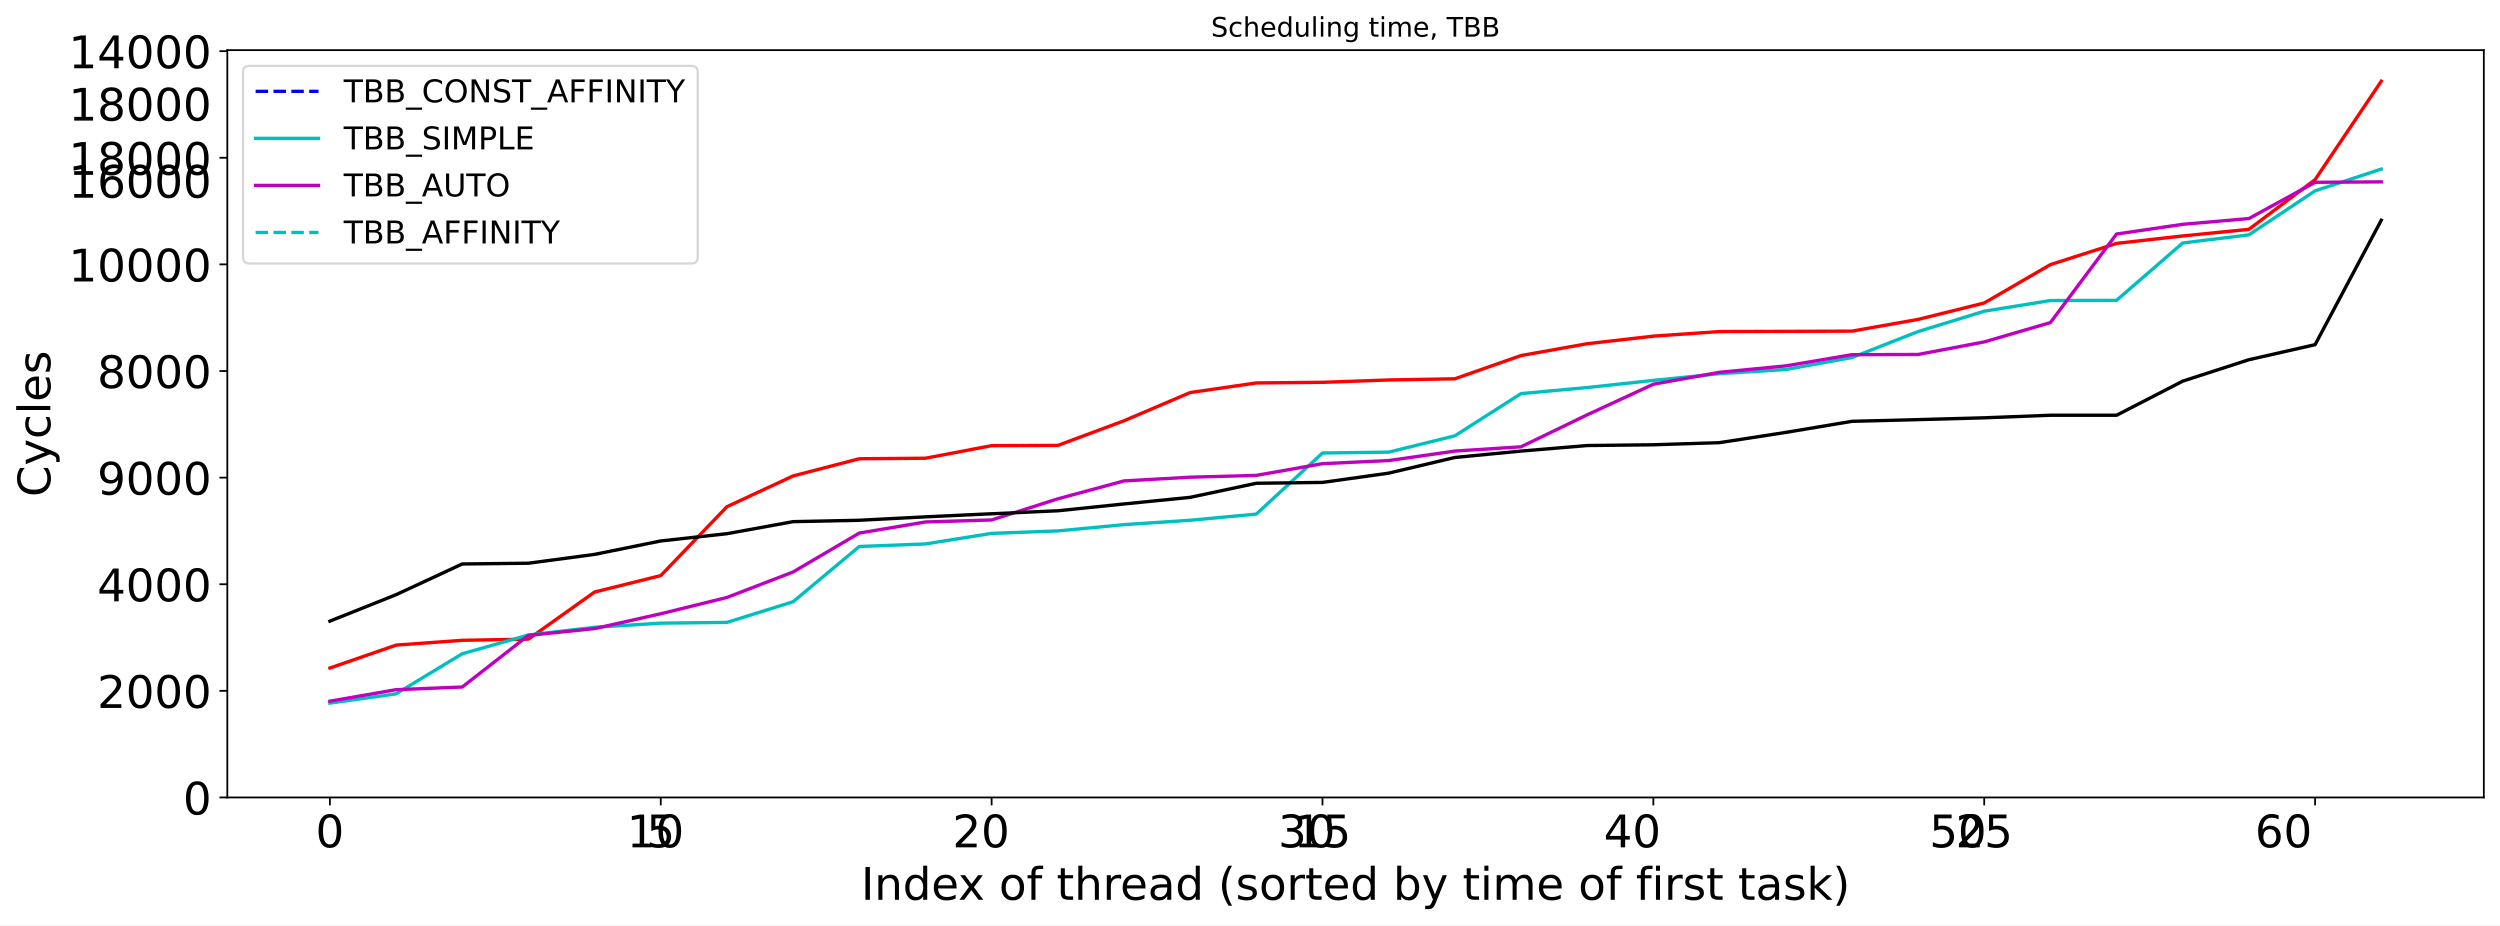
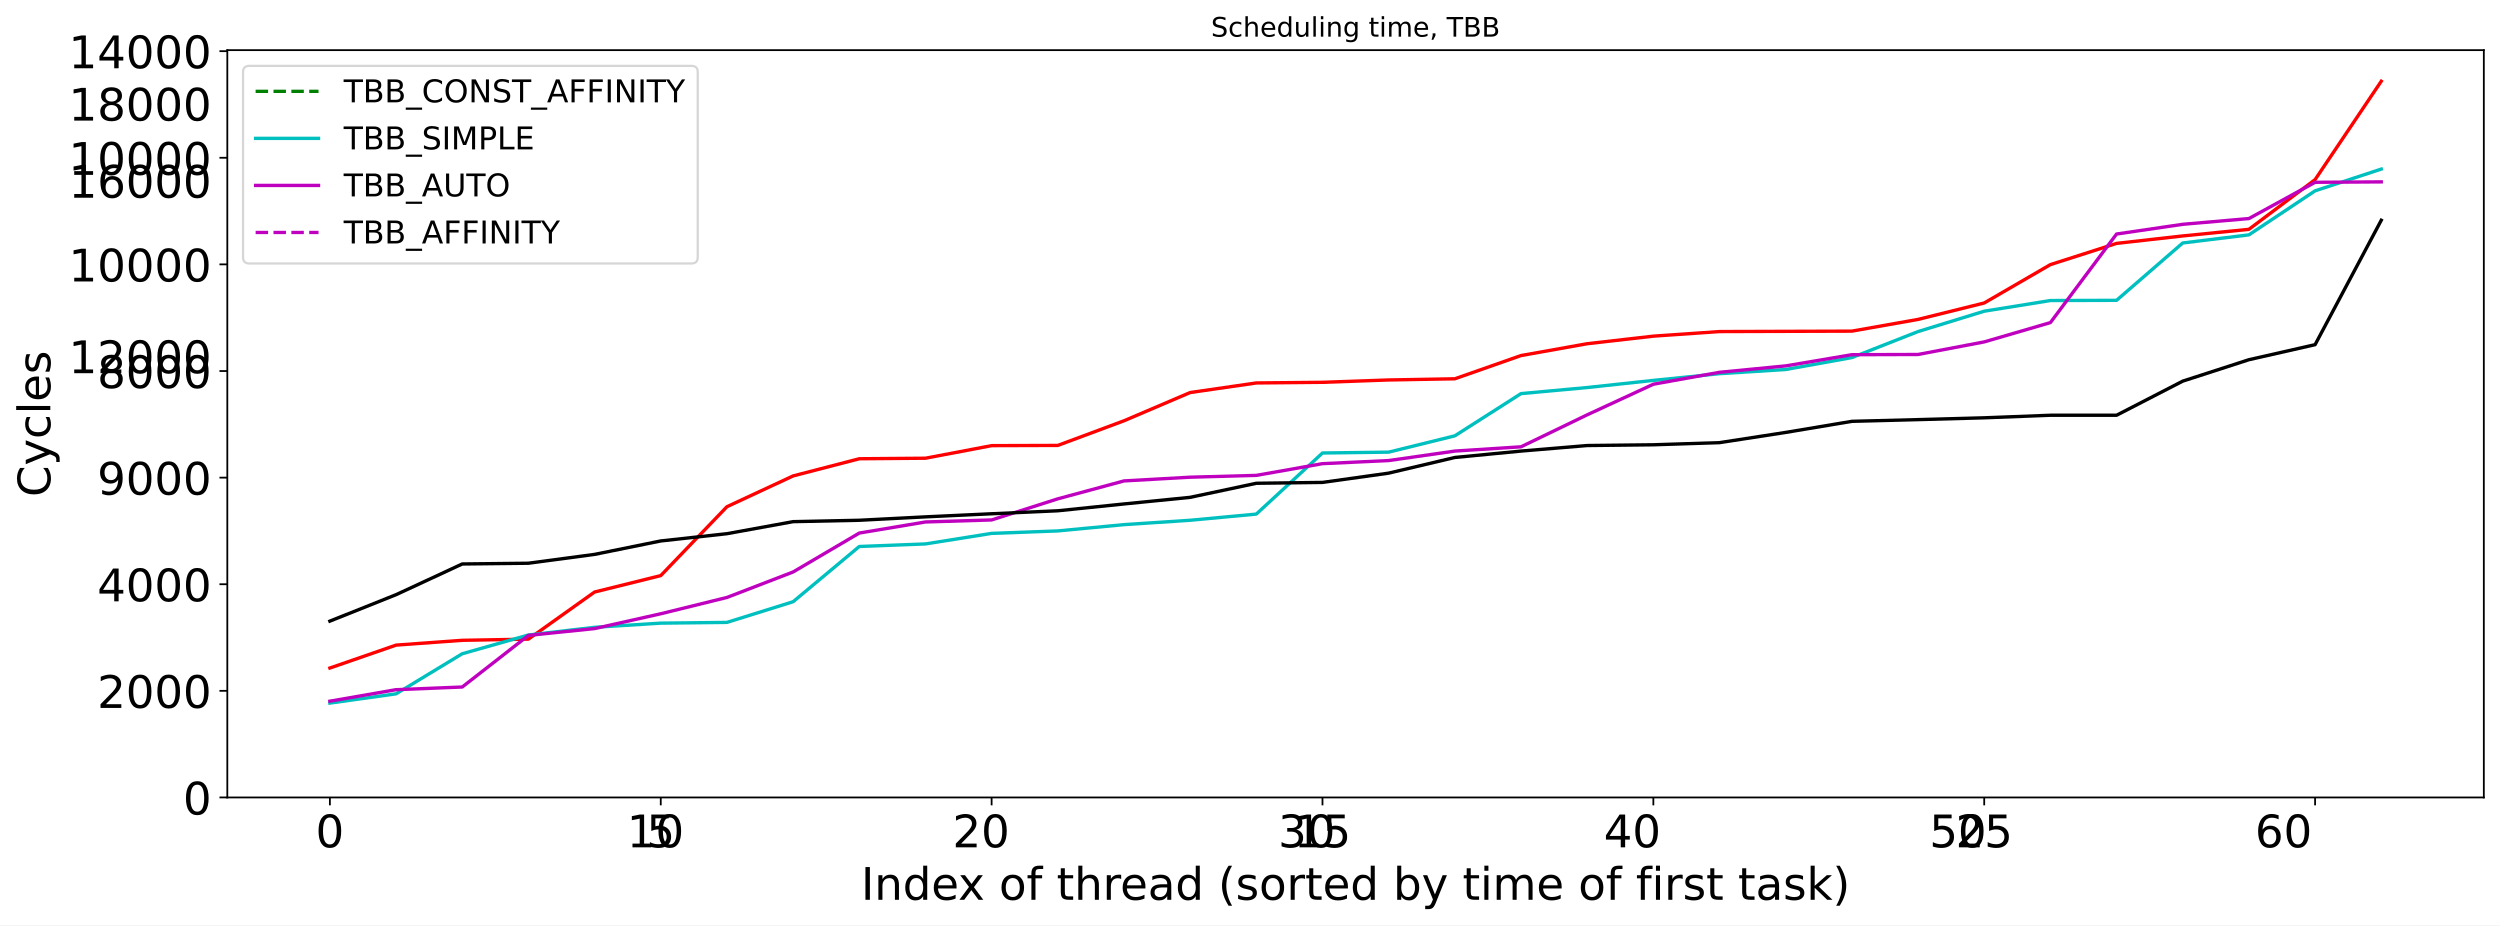
<svg xmlns="http://www.w3.org/2000/svg" xmlns:xlink="http://www.w3.org/1999/xlink" width="1112.781pt" height="411.871pt" viewBox="0 0 1112.781 411.871" version="1.1">
  <defs>
    <style type="text/css">*{stroke-linejoin: round; stroke-linecap: butt}</style>
  </defs>
  <g id="figure_1">
    <g id="patch_1">
      <path d="M 0 411.871  L 1112.781 411.871  L 1112.781 0  L 0 0  z " style="fill: #ffffff" />
    </g>
    <g id="axes_1">
      <g id="patch_2">
        <path d="M 101.181 354.958  L 1105.581 354.958  L 1105.581 22.318  L 101.181 22.318  z " style="fill: #ffffff" />
      </g>
      <g id="matplotlib.axis_1">
        <g id="xtick_1">
          <g id="line2d_1">
            <defs>
              <path id="m7e8ff69c36" d="M 0 0  L 0 3.5  " style="stroke: #000000; stroke-width: 0.8" />
            </defs>
            <g>
              <use xlink:href="#m7e8ff69c36" x="146.836" y="354.958" style="stroke: #000000; stroke-width: 0.8" />
            </g>
          </g>
          <g id="text_1">
            <g transform="translate(140.4733 377.155) scale(0.2 -0.2)">
              <defs>
                <path id="DejaVuSans-30" d="M 2034 4250  Q 1547 4250 1301 3770  Q 1056 3291 1056 2328  Q 1056 1369 1301 889  Q 1547 409 2034 409  Q 2525 409 2770 889  Q 3016 1369 3016 2328  Q 3016 3291 2770 3770  Q 2525 4250 2034 4250  z M 2034 4750  Q 2819 4750 3233 4129  Q 3647 3509 3647 2328  Q 3647 1150 3233 529  Q 2819 -91 2034 -91  Q 1250 -91 836 529  Q 422 1150 422 2328  Q 422 3509 836 4129  Q 1250 4750 2034 4750  z " transform="scale(0.015625)" />
              </defs>
              <use xlink:href="#DejaVuSans-30" />
            </g>
          </g>
        </g>
        <g id="xtick_2">
          <g id="line2d_2">
            <g>
              <use xlink:href="#m7e8ff69c36" x="294.109" y="354.958" style="stroke: #000000; stroke-width: 0.8" />
            </g>
          </g>
          <g id="text_2">
            <g transform="translate(287.746 377.155) scale(0.2 -0.2)">
              <defs>
                <path id="DejaVuSans-35" d="M 691 4666  L 3169 4666  L 3169 4134  L 1269 4134  L 1269 2991  Q 1406 3038 1543 3061  Q 1681 3084 1819 3084  Q 2600 3084 3056 2656  Q 3513 2228 3513 1497  Q 3513 744 3044 326  Q 2575 -91 1722 -91  Q 1428 -91 1123 -41  Q 819 9 494 109  L 494 744  Q 775 591 1075 516  Q 1375 441 1709 441  Q 2250 441 2565 725  Q 2881 1009 2881 1497  Q 2881 1984 2565 2268  Q 2250 2553 1709 2553  Q 1456 2553 1204 2497  Q 953 2441 691 2322  L 691 4666  z " transform="scale(0.015625)" />
              </defs>
              <use xlink:href="#DejaVuSans-35" />
            </g>
          </g>
        </g>
        <g id="xtick_3">
          <g id="line2d_3">
            <g>
              <use xlink:href="#m7e8ff69c36" x="441.381" y="354.958" style="stroke: #000000; stroke-width: 0.8" />
            </g>
          </g>
          <g id="text_3">
            <g transform="translate(279.0459 377.155) scale(0.2 -0.2)">
              <defs>
                <path id="DejaVuSans-31" d="M 794 531  L 1825 531  L 1825 4091  L 703 3866  L 703 4441  L 1819 4666  L 2450 4666  L 2450 531  L 3481 531  L 3481 0  L 794 0  L 794 531  z " transform="scale(0.015625)" />
              </defs>
              <use xlink:href="#DejaVuSans-31" />
              <use xlink:href="#DejaVuSans-30" x="63.623" />
            </g>
          </g>
        </g>
        <g id="xtick_4">
          <g id="line2d_4">
            <g>
              <use xlink:href="#m7e8ff69c36" x="588.654" y="354.958" style="stroke: #000000; stroke-width: 0.8" />
            </g>
          </g>
          <g id="text_4">
            <g transform="translate(575.929 377.155) scale(0.2 -0.2)">
              <use xlink:href="#DejaVuSans-31" />
              <use xlink:href="#DejaVuSans-35" x="63.623" />
            </g>
          </g>
        </g>
        <g id="xtick_5">
          <g id="line2d_5">
            <g>
              <use xlink:href="#m7e8ff69c36" x="735.927" y="354.958" style="stroke: #000000; stroke-width: 0.8" />
            </g>
          </g>
          <g id="text_3">
            <g transform="translate(423.9809 377.155) scale(0.2 -0.2)">
              <defs>
                <path id="DejaVuSans-32" d="M 1228 531  L 3431 531  L 3431 0  L 469 0  L 469 531  Q 828 903 1448 1529  Q 2069 2156 2228 2338  Q 2531 2678 2651 2914  Q 2772 3150 2772 3378  Q 2772 3750 2511 3984  Q 2250 4219 1831 4219  Q 1534 4219 1204 4116  Q 875 4013 500 3803  L 500 4441  Q 881 4594 1212 4672  Q 1544 4750 1819 4750  Q 2544 4750 2975 4387  Q 3406 4025 3406 3419  Q 3406 3131 3298 2873  Q 3191 2616 2906 2266  Q 2828 2175 2409 1742  Q 1991 1309 1228 531  z " transform="scale(0.015625)" />
              </defs>
              <use xlink:href="#DejaVuSans-32" />
              <use xlink:href="#DejaVuSans-30" x="63.623" />
            </g>
          </g>
        </g>
        <g id="xtick_6">
          <g id="line2d_6">
            <g>
              <use xlink:href="#m7e8ff69c36" x="883.199" y="354.958" style="stroke: #000000; stroke-width: 0.8" />
            </g>
          </g>
          <g id="text_6">
            <g transform="translate(870.4744 377.155) scale(0.2 -0.2)">
              <use xlink:href="#DejaVuSans-32" />
              <use xlink:href="#DejaVuSans-35" x="63.623" />
            </g>
          </g>
        </g>
        <g id="xtick_7">
          <g id="line2d_7">
            <g>
              <use xlink:href="#m7e8ff69c36" x="1030.472" y="354.958" style="stroke: #000000; stroke-width: 0.8" />
            </g>
          </g>
          <g id="text_4">
            <g transform="translate(568.916 377.155) scale(0.2 -0.2)">
              <defs>
                <path id="DejaVuSans-33" d="M 2597 2516  Q 3050 2419 3304 2112  Q 3559 1806 3559 1356  Q 3559 666 3084 287  Q 2609 -91 1734 -91  Q 1441 -91 1130 -33  Q 819 25 488 141  L 488 750  Q 750 597 1062 519  Q 1375 441 1716 441  Q 2309 441 2620 675  Q 2931 909 2931 1356  Q 2931 1769 2642 2001  Q 2353 2234 1838 2234  L 1294 2234  L 1294 2753  L 1863 2753  Q 2328 2753 2575 2939  Q 2822 3125 2822 3475  Q 2822 3834 2567 4026  Q 2313 4219 1838 4219  Q 1578 4219 1281 4162  Q 984 4106 628 3988  L 628 4550  Q 988 4650 1302 4700  Q 1616 4750 1894 4750  Q 2613 4750 3031 4423  Q 3450 4097 3450 3541  Q 3450 3153 3228 2886  Q 3006 2619 2597 2516  z " transform="scale(0.015625)" />
              </defs>
              <use xlink:href="#DejaVuSans-33" />
              <use xlink:href="#DejaVuSans-30" x="63.623" />
            </g>
          </g>
        </g>
        <g id="xtick_5">
          <g id="line2d_5">
            <g>
-               <use xlink:href="#mba54361e40" x="726.576" y="354.958" style="stroke: #000000; stroke-width: 0.8" />
+               <use xlink:href="#me8fb50bd6d" x="726.576" y="354.958" style="stroke: #000000; stroke-width: 0.8" />
            </g>
          </g>
          <g id="text_5">
            <g transform="translate(713.8511 377.155) scale(0.2 -0.2)">
              <defs>
                <path id="DejaVuSans-34" d="M 2419 4116  L 825 1625  L 2419 1625  L 2419 4116  z M 2253 4666  L 3047 4666  L 3047 1625  L 3713 1625  L 3713 1100  L 3047 1100  L 3047 0  L 2419 0  L 2419 1100  L 313 1100  L 313 1709  L 2253 4666  z " transform="scale(0.015625)" />
              </defs>
              <use xlink:href="#DejaVuSans-34" />
              <use xlink:href="#DejaVuSans-30" x="63.623" />
            </g>
          </g>
        </g>
        <g id="xtick_6">
          <g id="line2d_6">
            <g>
-               <use xlink:href="#mba54361e40" x="871.511" y="354.958" style="stroke: #000000; stroke-width: 0.8" />
+               <use xlink:href="#me8fb50bd6d" x="871.511" y="354.958" style="stroke: #000000; stroke-width: 0.8" />
            </g>
          </g>
          <g id="text_6">
            <g transform="translate(858.7861 377.155) scale(0.2 -0.2)">
              <defs>
                <path id="DejaVuSans-35" d="M 691 4666  L 3169 4666  L 3169 4134  L 1269 4134  L 1269 2991  Q 1406 3038 1543 3061  Q 1681 3084 1819 3084  Q 2600 3084 3056 2656  Q 3513 2228 3513 1497  Q 3513 744 3044 326  Q 2575 -91 1722 -91  Q 1428 -91 1123 -41  Q 819 9 494 109  L 494 744  Q 775 591 1075 516  Q 1375 441 1709 441  Q 2250 441 2565 725  Q 2881 1009 2881 1497  Q 2881 1984 2565 2268  Q 2250 2553 1709 2553  Q 1456 2553 1204 2497  Q 953 2441 691 2322  L 691 4666  z " transform="scale(0.015625)" />
              </defs>
              <use xlink:href="#DejaVuSans-35" />
              <use xlink:href="#DejaVuSans-30" x="63.623" />
            </g>
          </g>
        </g>
        <g id="xtick_7">
          <g id="line2d_7">
            <g>
-               <use xlink:href="#mba54361e40" x="1016.446" y="354.958" style="stroke: #000000; stroke-width: 0.8" />
+               <use xlink:href="#me8fb50bd6d" x="1016.446" y="354.958" style="stroke: #000000; stroke-width: 0.8" />
            </g>
          </g>
          <g id="text_7">
            <g transform="translate(1003.721 377.155) scale(0.2 -0.2)">
              <defs>
                <path id="DejaVuSans-36" d="M 2113 2584  Q 1688 2584 1439 2293  Q 1191 2003 1191 1497  Q 1191 994 1439 701  Q 1688 409 2113 409  Q 2538 409 2786 701  Q 3034 994 3034 1497  Q 3034 2003 2786 2293  Q 2538 2584 2113 2584  z M 3366 4563  L 3366 3988  Q 3128 4100 2886 4159  Q 2644 4219 2406 4219  Q 1781 4219 1451 3797  Q 1122 3375 1075 2522  Q 1259 2794 1537 2939  Q 1816 3084 2150 3084  Q 2853 3084 3261 2657  Q 3669 2231 3669 1497  Q 3669 778 3244 343  Q 2819 -91 2113 -91  Q 1303 -91 875 529  Q 447 1150 447 2328  Q 447 3434 972 4092  Q 1497 4750 2381 4750  Q 2619 4750 2861 4703  Q 3103 4656 3366 4563  z " transform="scale(0.015625)" />
              </defs>
              <use xlink:href="#DejaVuSans-36" />
              <use xlink:href="#DejaVuSans-30" x="63.623" />
            </g>
          </g>
        </g>
        <g id="text_8">
          <g transform="translate(383.2609 400.5113) scale(0.2 -0.2)">
            <defs>
              <path id="DejaVuSans-49" d="M 628 4666  L 1259 4666  L 1259 0  L 628 0  L 628 4666  z " transform="scale(0.015625)" />
              <path id="DejaVuSans-6e" d="M 3513 2113  L 3513 0  L 2938 0  L 2938 2094  Q 2938 2591 2744 2837  Q 2550 3084 2163 3084  Q 1697 3084 1428 2787  Q 1159 2491 1159 1978  L 1159 0  L 581 0  L 581 3500  L 1159 3500  L 1159 2956  Q 1366 3272 1645 3428  Q 1925 3584 2291 3584  Q 2894 3584 3203 3211  Q 3513 2838 3513 2113  z " transform="scale(0.015625)" />
              <path id="DejaVuSans-64" d="M 2906 2969  L 2906 4863  L 3481 4863  L 3481 0  L 2906 0  L 2906 525  Q 2725 213 2448 61  Q 2172 -91 1784 -91  Q 1150 -91 751 415  Q 353 922 353 1747  Q 353 2572 751 3078  Q 1150 3584 1784 3584  Q 2172 3584 2448 3432  Q 2725 3281 2906 2969  z M 947 1747  Q 947 1113 1208 752  Q 1469 391 1925 391  Q 2381 391 2643 752  Q 2906 1113 2906 1747  Q 2906 2381 2643 2742  Q 2381 3103 1925 3103  Q 1469 3103 1208 2742  Q 947 2381 947 1747  z " transform="scale(0.015625)" />
              <path id="DejaVuSans-65" d="M 3597 1894  L 3597 1613  L 953 1613  Q 991 1019 1311 708  Q 1631 397 2203 397  Q 2534 397 2845 478  Q 3156 559 3463 722  L 3463 178  Q 3153 47 2828 -22  Q 2503 -91 2169 -91  Q 1331 -91 842 396  Q 353 884 353 1716  Q 353 2575 817 3079  Q 1281 3584 2069 3584  Q 2775 3584 3186 3129  Q 3597 2675 3597 1894  z M 3022 2063  Q 3016 2534 2758 2815  Q 2500 3097 2075 3097  Q 1594 3097 1305 2825  Q 1016 2553 972 2059  L 3022 2063  z " transform="scale(0.015625)" />
              <path id="DejaVuSans-78" d="M 3513 3500  L 2247 1797  L 3578 0  L 2900 0  L 1881 1375  L 863 0  L 184 0  L 1544 1831  L 300 3500  L 978 3500  L 1906 2253  L 2834 3500  L 3513 3500  z " transform="scale(0.015625)" />
              <path id="DejaVuSans-20" transform="scale(0.015625)" />
              <path id="DejaVuSans-6f" d="M 1959 3097  Q 1497 3097 1228 2736  Q 959 2375 959 1747  Q 959 1119 1226 758  Q 1494 397 1959 397  Q 2419 397 2687 759  Q 2956 1122 2956 1747  Q 2956 2369 2687 2733  Q 2419 3097 1959 3097  z M 1959 3584  Q 2709 3584 3137 3096  Q 3566 2609 3566 1747  Q 3566 888 3137 398  Q 2709 -91 1959 -91  Q 1206 -91 779 398  Q 353 888 353 1747  Q 353 2609 779 3096  Q 1206 3584 1959 3584  z " transform="scale(0.015625)" />
              <path id="DejaVuSans-66" d="M 2375 4863  L 2375 4384  L 1825 4384  Q 1516 4384 1395 4259  Q 1275 4134 1275 3809  L 1275 3500  L 2222 3500  L 2222 3053  L 1275 3053  L 1275 0  L 697 0  L 697 3053  L 147 3053  L 147 3500  L 697 3500  L 697 3744  Q 697 4328 969 4595  Q 1241 4863 1831 4863  L 2375 4863  z " transform="scale(0.015625)" />
              <path id="DejaVuSans-74" d="M 1172 4494  L 1172 3500  L 2356 3500  L 2356 3053  L 1172 3053  L 1172 1153  Q 1172 725 1289 603  Q 1406 481 1766 481  L 2356 481  L 2356 0  L 1766 0  Q 1100 0 847 248  Q 594 497 594 1153  L 594 3053  L 172 3053  L 172 3500  L 594 3500  L 594 4494  L 1172 4494  z " transform="scale(0.015625)" />
              <path id="DejaVuSans-68" d="M 3513 2113  L 3513 0  L 2938 0  L 2938 2094  Q 2938 2591 2744 2837  Q 2550 3084 2163 3084  Q 1697 3084 1428 2787  Q 1159 2491 1159 1978  L 1159 0  L 581 0  L 581 4863  L 1159 4863  L 1159 2956  Q 1366 3272 1645 3428  Q 1925 3584 2291 3584  Q 2894 3584 3203 3211  Q 3513 2838 3513 2113  z " transform="scale(0.015625)" />
              <path id="DejaVuSans-72" d="M 2631 2963  Q 2534 3019 2420 3045  Q 2306 3072 2169 3072  Q 1681 3072 1420 2755  Q 1159 2438 1159 1844  L 1159 0  L 581 0  L 581 3500  L 1159 3500  L 1159 2956  Q 1341 3275 1631 3429  Q 1922 3584 2338 3584  Q 2397 3584 2469 3576  Q 2541 3569 2628 3553  L 2631 2963  z " transform="scale(0.015625)" />
              <path id="DejaVuSans-61" d="M 2194 1759  Q 1497 1759 1228 1600  Q 959 1441 959 1056  Q 959 750 1161 570  Q 1363 391 1709 391  Q 2188 391 2477 730  Q 2766 1069 2766 1631  L 2766 1759  L 2194 1759  z M 3341 1997  L 3341 0  L 2766 0  L 2766 531  Q 2569 213 2275 61  Q 1981 -91 1556 -91  Q 1019 -91 701 211  Q 384 513 384 1019  Q 384 1609 779 1909  Q 1175 2209 1959 2209  L 2766 2209  L 2766 2266  Q 2766 2663 2505 2880  Q 2244 3097 1772 3097  Q 1472 3097 1187 3025  Q 903 2953 641 2809  L 641 3341  Q 956 3463 1253 3523  Q 1550 3584 1831 3584  Q 2591 3584 2966 3190  Q 3341 2797 3341 1997  z " transform="scale(0.015625)" />
              <path id="DejaVuSans-28" d="M 1984 4856  Q 1566 4138 1362 3434  Q 1159 2731 1159 2009  Q 1159 1288 1364 580  Q 1569 -128 1984 -844  L 1484 -844  Q 1016 -109 783 600  Q 550 1309 550 2009  Q 550 2706 781 3412  Q 1013 4119 1484 4856  L 1984 4856  z " transform="scale(0.015625)" />
              <path id="DejaVuSans-73" d="M 2834 3397  L 2834 2853  Q 2591 2978 2328 3040  Q 2066 3103 1784 3103  Q 1356 3103 1142 2972  Q 928 2841 928 2578  Q 928 2378 1081 2264  Q 1234 2150 1697 2047  L 1894 2003  Q 2506 1872 2764 1633  Q 3022 1394 3022 966  Q 3022 478 2636 193  Q 2250 -91 1575 -91  Q 1294 -91 989 -36  Q 684 19 347 128  L 347 722  Q 666 556 975 473  Q 1284 391 1588 391  Q 1994 391 2212 530  Q 2431 669 2431 922  Q 2431 1156 2273 1281  Q 2116 1406 1581 1522  L 1381 1569  Q 847 1681 609 1914  Q 372 2147 372 2553  Q 372 3047 722 3315  Q 1072 3584 1716 3584  Q 2034 3584 2315 3537  Q 2597 3491 2834 3397  z " transform="scale(0.015625)" />
              <path id="DejaVuSans-62" d="M 3116 1747  Q 3116 2381 2855 2742  Q 2594 3103 2138 3103  Q 1681 3103 1420 2742  Q 1159 2381 1159 1747  Q 1159 1113 1420 752  Q 1681 391 2138 391  Q 2594 391 2855 752  Q 3116 1113 3116 1747  z M 1159 2969  Q 1341 3281 1617 3432  Q 1894 3584 2278 3584  Q 2916 3584 3314 3078  Q 3713 2572 3713 1747  Q 3713 922 3314 415  Q 2916 -91 2278 -91  Q 1894 -91 1617 61  Q 1341 213 1159 525  L 1159 0  L 581 0  L 581 4863  L 1159 4863  L 1159 2969  z " transform="scale(0.015625)" />
              <path id="DejaVuSans-79" d="M 2059 -325  Q 1816 -950 1584 -1140  Q 1353 -1331 966 -1331  L 506 -1331  L 506 -850  L 844 -850  Q 1081 -850 1212 -737  Q 1344 -625 1503 -206  L 1606 56  L 191 3500  L 800 3500  L 1894 763  L 2988 3500  L 3597 3500  L 2059 -325  z " transform="scale(0.015625)" />
              <path id="DejaVuSans-69" d="M 603 3500  L 1178 3500  L 1178 0  L 603 0  L 603 3500  z M 603 4863  L 1178 4863  L 1178 4134  L 603 4134  L 603 4863  z " transform="scale(0.015625)" />
              <path id="DejaVuSans-6d" d="M 3328 2828  Q 3544 3216 3844 3400  Q 4144 3584 4550 3584  Q 5097 3584 5394 3201  Q 5691 2819 5691 2113  L 5691 0  L 5113 0  L 5113 2094  Q 5113 2597 4934 2840  Q 4756 3084 4391 3084  Q 3944 3084 3684 2787  Q 3425 2491 3425 1978  L 3425 0  L 2847 0  L 2847 2094  Q 2847 2600 2669 2842  Q 2491 3084 2119 3084  Q 1678 3084 1418 2786  Q 1159 2488 1159 1978  L 1159 0  L 581 0  L 581 3500  L 1159 3500  L 1159 2956  Q 1356 3278 1631 3431  Q 1906 3584 2284 3584  Q 2666 3584 2933 3390  Q 3200 3197 3328 2828  z " transform="scale(0.015625)" />
              <path id="DejaVuSans-6b" d="M 581 4863  L 1159 4863  L 1159 1991  L 2875 3500  L 3609 3500  L 1753 1863  L 3688 0  L 2938 0  L 1159 1709  L 1159 0  L 581 0  L 581 4863  z " transform="scale(0.015625)" />
              <path id="DejaVuSans-29" d="M 513 4856  L 1013 4856  Q 1481 4119 1714 3412  Q 1947 2706 1947 2009  Q 1947 1309 1714 600  Q 1481 -109 1013 -844  L 513 -844  Q 928 -128 1133 580  Q 1338 1288 1338 2009  Q 1338 2731 1133 3434  Q 928 4138 513 4856  z " transform="scale(0.015625)" />
            </defs>
            <use xlink:href="#DejaVuSans-49" />
            <use xlink:href="#DejaVuSans-6e" x="29.492" />
            <use xlink:href="#DejaVuSans-64" x="92.871" />
            <use xlink:href="#DejaVuSans-65" x="156.348" />
            <use xlink:href="#DejaVuSans-78" x="216.121" />
            <use xlink:href="#DejaVuSans-20" x="275.301" />
            <use xlink:href="#DejaVuSans-6f" x="307.088" />
            <use xlink:href="#DejaVuSans-66" x="368.27" />
            <use xlink:href="#DejaVuSans-20" x="403.475" />
            <use xlink:href="#DejaVuSans-74" x="435.262" />
            <use xlink:href="#DejaVuSans-68" x="474.471" />
            <use xlink:href="#DejaVuSans-72" x="537.85" />
            <use xlink:href="#DejaVuSans-65" x="576.713" />
            <use xlink:href="#DejaVuSans-61" x="638.236" />
            <use xlink:href="#DejaVuSans-64" x="699.516" />
            <use xlink:href="#DejaVuSans-20" x="762.992" />
            <use xlink:href="#DejaVuSans-28" x="794.779" />
            <use xlink:href="#DejaVuSans-73" x="833.793" />
            <use xlink:href="#DejaVuSans-6f" x="885.893" />
            <use xlink:href="#DejaVuSans-72" x="947.074" />
            <use xlink:href="#DejaVuSans-74" x="988.188" />
            <use xlink:href="#DejaVuSans-65" x="1027.396" />
            <use xlink:href="#DejaVuSans-64" x="1088.92" />
            <use xlink:href="#DejaVuSans-20" x="1152.396" />
            <use xlink:href="#DejaVuSans-62" x="1184.184" />
            <use xlink:href="#DejaVuSans-79" x="1247.66" />
            <use xlink:href="#DejaVuSans-20" x="1306.84" />
            <use xlink:href="#DejaVuSans-74" x="1338.627" />
            <use xlink:href="#DejaVuSans-69" x="1377.836" />
            <use xlink:href="#DejaVuSans-6d" x="1405.619" />
            <use xlink:href="#DejaVuSans-65" x="1503.031" />
            <use xlink:href="#DejaVuSans-20" x="1564.555" />
            <use xlink:href="#DejaVuSans-6f" x="1596.342" />
            <use xlink:href="#DejaVuSans-66" x="1657.523" />
            <use xlink:href="#DejaVuSans-20" x="1692.729" />
            <use xlink:href="#DejaVuSans-66" x="1724.516" />
            <use xlink:href="#DejaVuSans-69" x="1759.721" />
            <use xlink:href="#DejaVuSans-72" x="1787.504" />
            <use xlink:href="#DejaVuSans-73" x="1828.617" />
            <use xlink:href="#DejaVuSans-74" x="1880.717" />
            <use xlink:href="#DejaVuSans-20" x="1919.926" />
            <use xlink:href="#DejaVuSans-74" x="1951.713" />
            <use xlink:href="#DejaVuSans-61" x="1990.922" />
            <use xlink:href="#DejaVuSans-73" x="2052.201" />
            <use xlink:href="#DejaVuSans-6b" x="2104.301" />
            <use xlink:href="#DejaVuSans-29" x="2162.211" />
          </g>
        </g>
      </g>
      <g id="matplotlib.axis_2">
        <g id="ytick_1">
          <g id="line2d_8">
            <defs>
              <path id="m72a3d38c95" d="M 0 0  L -3.5 0  " style="stroke: #000000; stroke-width: 0.8" />
            </defs>
            <g>
              <use xlink:href="#m72a3d38c95" x="101.181" y="354.958" style="stroke: #000000; stroke-width: 0.8" />
            </g>
          </g>
          <g id="text_9">
            <g transform="translate(81.45625 362.5566) scale(0.2 -0.2)">
              <use xlink:href="#DejaVuSans-30" />
            </g>
          </g>
        </g>
        <g id="ytick_2">
          <g id="line2d_9">
            <g>
              <use xlink:href="#m72a3d38c95" x="101.181" y="307.504" style="stroke: #000000; stroke-width: 0.8" />
            </g>
          </g>
          <g id="text_10">
            <g transform="translate(43.28125 315.102) scale(0.2 -0.2)">
              <use xlink:href="#DejaVuSans-32" />
              <use xlink:href="#DejaVuSans-30" x="63.623" />
              <use xlink:href="#DejaVuSans-30" x="127.246" />
              <use xlink:href="#DejaVuSans-30" x="190.869" />
            </g>
          </g>
        </g>
        <g id="ytick_3">
          <g id="line2d_10">
            <g>
              <use xlink:href="#m72a3d38c95" x="101.181" y="260.049" style="stroke: #000000; stroke-width: 0.8" />
            </g>
          </g>
          <g id="text_11">
            <g transform="translate(43.28125 267.6474) scale(0.2 -0.2)">
              <defs>
                <path id="DejaVuSans-34" d="M 2419 4116  L 825 1625  L 2419 1625  L 2419 4116  z M 2253 4666  L 3047 4666  L 3047 1625  L 3713 1625  L 3713 1100  L 3047 1100  L 3047 0  L 2419 0  L 2419 1100  L 313 1100  L 313 1709  L 2253 4666  z " transform="scale(0.015625)" />
              </defs>
              <use xlink:href="#DejaVuSans-34" />
              <use xlink:href="#DejaVuSans-30" x="63.623" />
              <use xlink:href="#DejaVuSans-30" x="127.246" />
              <use xlink:href="#DejaVuSans-30" x="190.869" />
            </g>
          </g>
        </g>
        <g id="ytick_4">
          <g id="line2d_11">
            <g>
              <use xlink:href="#m72a3d38c95" x="101.181" y="212.594" style="stroke: #000000; stroke-width: 0.8" />
            </g>
          </g>
          <g id="text_12">
            <g transform="translate(43.28125 220.1928) scale(0.2 -0.2)">
              <defs>
                <path id="DejaVuSans-39" d="M 703 97  L 703 672  Q 941 559 1184 500  Q 1428 441 1663 441  Q 2288 441 2617 861  Q 2947 1281 2994 2138  Q 2813 1869 2534 1725  Q 2256 1581 1919 1581  Q 1219 1581 811 2004  Q 403 2428 403 3163  Q 403 3881 828 4315  Q 1253 4750 1959 4750  Q 2769 4750 3195 4129  Q 3622 3509 3622 2328  Q 3622 1225 3098 567  Q 2575 -91 1691 -91  Q 1453 -91 1209 -44  Q 966 3 703 97  z M 1959 2075  Q 2384 2075 2632 2365  Q 2881 2656 2881 3163  Q 2881 3666 2632 3958  Q 2384 4250 1959 4250  Q 1534 4250 1286 3958  Q 1038 3666 1038 3163  Q 1038 2656 1286 2365  Q 1534 2075 1959 2075  z " transform="scale(0.015625)" />
              </defs>
              <use xlink:href="#DejaVuSans-39" />
              <use xlink:href="#DejaVuSans-30" x="63.623" />
              <use xlink:href="#DejaVuSans-30" x="127.246" />
              <use xlink:href="#DejaVuSans-30" x="190.869" />
            </g>
          </g>
        </g>
        <g id="ytick_5">
          <g id="line2d_12">
            <g>
              <use xlink:href="#m72a3d38c95" x="101.181" y="165.14" style="stroke: #000000; stroke-width: 0.8" />
            </g>
          </g>
          <g id="text_13">
            <g transform="translate(43.28125 172.7382) scale(0.2 -0.2)">
              <defs>
                <path id="DejaVuSans-38" d="M 2034 2216  Q 1584 2216 1326 1975  Q 1069 1734 1069 1313  Q 1069 891 1326 650  Q 1584 409 2034 409  Q 2484 409 2743 651  Q 3003 894 3003 1313  Q 3003 1734 2745 1975  Q 2488 2216 2034 2216  z M 1403 2484  Q 997 2584 770 2862  Q 544 3141 544 3541  Q 544 4100 942 4425  Q 1341 4750 2034 4750  Q 2731 4750 3128 4425  Q 3525 4100 3525 3541  Q 3525 3141 3298 2862  Q 3072 2584 2669 2484  Q 3125 2378 3379 2068  Q 3634 1759 3634 1313  Q 3634 634 3220 271  Q 2806 -91 2034 -91  Q 1263 -91 848 271  Q 434 634 434 1313  Q 434 1759 690 2068  Q 947 2378 1403 2484  z M 1172 3481  Q 1172 3119 1398 2916  Q 1625 2713 2034 2713  Q 2441 2713 2670 2916  Q 2900 3119 2900 3481  Q 2900 3844 2670 4047  Q 2441 4250 2034 4250  Q 1625 4250 1398 4047  Q 1172 3844 1172 3481  z " transform="scale(0.015625)" />
              </defs>
              <use xlink:href="#DejaVuSans-38" />
              <use xlink:href="#DejaVuSans-30" x="63.623" />
              <use xlink:href="#DejaVuSans-30" x="127.246" />
              <use xlink:href="#DejaVuSans-30" x="190.869" />
            </g>
          </g>
        </g>
        <g id="ytick_6">
          <g id="line2d_13">
            <g>
              <use xlink:href="#m72a3d38c95" x="101.181" y="117.685" style="stroke: #000000; stroke-width: 0.8" />
            </g>
          </g>
          <g id="text_14">
            <g transform="translate(30.55625 125.2837) scale(0.2 -0.2)">
              <use xlink:href="#DejaVuSans-31" />
              <use xlink:href="#DejaVuSans-30" x="63.623" />
              <use xlink:href="#DejaVuSans-30" x="127.246" />
              <use xlink:href="#DejaVuSans-30" x="190.869" />
              <use xlink:href="#DejaVuSans-30" x="254.492" />
            </g>
          </g>
        </g>
        <g id="ytick_7">
          <g id="line2d_14">
            <g>
              <use xlink:href="#m72a3d38c95" x="101.181" y="70.231" style="stroke: #000000; stroke-width: 0.8" />
            </g>
          </g>
          <g id="text_15">
            <g transform="translate(30.55625 77.82908) scale(0.2 -0.2)">
              <use xlink:href="#DejaVuSans-31" />
-               <use xlink:href="#DejaVuSans-38" x="63.623" />
+               <use xlink:href="#DejaVuSans-30" x="63.623" />
+               <use xlink:href="#DejaVuSans-30" x="127.246" />
+               <use xlink:href="#DejaVuSans-30" x="190.869" />
+               <use xlink:href="#DejaVuSans-30" x="254.492" />
+             </g>
+           </g>
+         </g>
+         <g id="ytick_7">
+           <g id="line2d_14">
+             <g>
+               <use xlink:href="#m56d82cf390" x="101.181" y="158.51" style="stroke: #000000; stroke-width: 0.8" />
+             </g>
+           </g>
+           <g id="text_15">
+             <g transform="translate(30.55625 166.1088) scale(0.2 -0.2)">
+               <use xlink:href="#DejaVuSans-31" />
+               <use xlink:href="#DejaVuSans-32" x="63.623" />
              <use xlink:href="#DejaVuSans-30" x="127.246" />
              <use xlink:href="#DejaVuSans-30" x="190.869" />
              <use xlink:href="#DejaVuSans-30" x="254.492" />
            </g>
          </g>
        </g>
        <g id="ytick_8">
          <g id="line2d_15">
            <g>
              <use xlink:href="#m72a3d38c95" x="101.181" y="22.776" style="stroke: #000000; stroke-width: 0.8" />
            </g>
          </g>
          <g id="text_16">
            <g transform="translate(30.55625 30.3745) scale(0.2 -0.2)">
              <use xlink:href="#DejaVuSans-31" />
              <use xlink:href="#DejaVuSans-34" x="63.623" />
              <use xlink:href="#DejaVuSans-30" x="127.246" />
              <use xlink:href="#DejaVuSans-30" x="190.869" />
              <use xlink:href="#DejaVuSans-30" x="254.492" />
            </g>
          </g>
        </g>
        <g id="ytick_9">
          <g id="line2d_16">
            <g>
              <use xlink:href="#m5f16dafd04" x="101.181" y="80.405" style="stroke: #000000; stroke-width: 0.8" />
            </g>
          </g>
          <g id="text_17">
            <g transform="translate(30.55625 88.00343) scale(0.2 -0.2)">
              <use xlink:href="#DejaVuSans-31" />
              <use xlink:href="#DejaVuSans-36" x="63.623" />
              <use xlink:href="#DejaVuSans-30" x="127.246" />
              <use xlink:href="#DejaVuSans-30" x="190.869" />
              <use xlink:href="#DejaVuSans-30" x="254.492" />
            </g>
          </g>
        </g>
        <g id="ytick_10">
          <g id="line2d_17">
            <g>
              <use xlink:href="#m5f16dafd04" x="101.181" y="46.086" style="stroke: #000000; stroke-width: 0.8" />
            </g>
          </g>
          <g id="text_18">
            <g transform="translate(30.55625 53.68428) scale(0.2 -0.2)">
              <use xlink:href="#DejaVuSans-31" />
              <use xlink:href="#DejaVuSans-38" x="63.623" />
              <use xlink:href="#DejaVuSans-30" x="127.246" />
              <use xlink:href="#DejaVuSans-30" x="190.869" />
              <use xlink:href="#DejaVuSans-30" x="254.492" />
            </g>
          </g>
        </g>
-         <g id="text_17">
+         <g id="text_20">
          <g transform="translate(22.39688 221.1788) rotate(-90) scale(0.2 -0.2)">
            <defs>
              <path id="DejaVuSans-43" d="M 4122 4306  L 4122 3641  Q 3803 3938 3442 4084  Q 3081 4231 2675 4231  Q 1875 4231 1450 3742  Q 1025 3253 1025 2328  Q 1025 1406 1450 917  Q 1875 428 2675 428  Q 3081 428 3442 575  Q 3803 722 4122 1019  L 4122 359  Q 3791 134 3420 21  Q 3050 -91 2638 -91  Q 1578 -91 968 557  Q 359 1206 359 2328  Q 359 3453 968 4101  Q 1578 4750 2638 4750  Q 3056 4750 3426 4639  Q 3797 4528 4122 4306  z " transform="scale(0.015625)" />
              <path id="DejaVuSans-63" d="M 3122 3366  L 3122 2828  Q 2878 2963 2633 3030  Q 2388 3097 2138 3097  Q 1578 3097 1268 2742  Q 959 2388 959 1747  Q 959 1106 1268 751  Q 1578 397 2138 397  Q 2388 397 2633 464  Q 2878 531 3122 666  L 3122 134  Q 2881 22 2623 -34  Q 2366 -91 2075 -91  Q 1284 -91 818 406  Q 353 903 353 1747  Q 353 2603 823 3093  Q 1294 3584 2113 3584  Q 2378 3584 2631 3529  Q 2884 3475 3122 3366  z " transform="scale(0.015625)" />
              <path id="DejaVuSans-6c" d="M 603 4863  L 1178 4863  L 1178 0  L 603 0  L 603 4863  z " transform="scale(0.015625)" />
            </defs>
            <use xlink:href="#DejaVuSans-43" />
            <use xlink:href="#DejaVuSans-79" x="69.824" />
            <use xlink:href="#DejaVuSans-63" x="129.004" />
            <use xlink:href="#DejaVuSans-6c" x="183.984" />
            <use xlink:href="#DejaVuSans-65" x="211.768" />
            <use xlink:href="#DejaVuSans-73" x="273.291" />
          </g>
        </g>
      </g>
      <g id="line2d_16">
        <path d="M 146.836 297.348  L 176.29 287.146  L 205.745 285.01  L 235.199 284.488  L 264.654 263.513  L 294.109 256.205  L 323.563 225.549  L 353.018 211.835  L 382.472 204.195  L 411.927 203.958  L 441.381 198.358  L 470.836 198.263  L 500.29 187.301  L 529.745 174.726  L 559.199 170.455  L 588.654 170.17  L 618.109 169.126  L 647.563 168.604  L 677.018 158.259  L 706.472 152.991  L 735.927 149.622  L 765.381 147.582  L 794.836 147.487  L 824.29 147.392  L 853.745 142.172  L 883.199 134.864  L 912.654 117.78  L 942.109 108.337  L 971.563 105.015  L 1001.018 102.073  L 1030.472 79.959  L 1059.927 36.158  " clip-path="url(#pcbf88506a6)" style="fill: none; stroke: #ff0000; stroke-width: 1.5; stroke-linecap: square" />
      </g>
      <g id="line2d_17">
        <path d="M 146.836 312.961  L 176.29 308.832  L 205.745 290.989  L 235.199 282.637  L 264.654 279.221  L 294.109 277.37  L 323.563 277.038  L 353.018 267.832  L 382.472 243.25  L 411.927 242.111  L 441.381 237.413  L 470.836 236.322  L 500.29 233.522  L 529.745 231.576  L 559.199 228.824  L 588.654 201.632  L 618.109 201.253  L 647.563 193.992  L 677.018 175.2  L 706.472 172.495  L 735.927 169.316  L 765.381 166.326  L 794.836 164.475  L 824.29 159.161  L 853.745 147.582  L 883.199 138.518  L 912.654 133.772  L 942.109 133.677  L 971.563 108.147  L 1001.018 104.54  L 1030.472 84.942  L 1059.927 75.261  " clip-path="url(#pcbf88506a6)" style="fill: none; stroke: #00bfbf; stroke-width: 1.5; stroke-linecap: square" />
      </g>
      <g id="line2d_18">
        <path d="M 146.836 312.107  L 176.29 306.982  L 205.745 305.795  L 235.199 282.827  L 264.654 279.79  L 294.109 273.194  L 323.563 265.933  L 353.018 254.592  L 382.472 237.271  L 411.927 232.335  L 441.381 231.434  L 470.836 222.038  L 500.29 214.065  L 529.745 212.405  L 559.199 211.598  L 588.654 206.378  L 618.109 205.002  L 647.563 200.778  L 677.018 198.88  L 706.472 184.644  L 735.927 171.024  L 765.381 165.709  L 794.836 162.862  L 824.29 157.879  L 853.745 157.784  L 883.199 152.185  L 912.654 143.595  L 942.109 104.161  L 971.563 99.842  L 1001.018 97.28  L 1030.472 81.145  L 1059.927 80.955  " clip-path="url(#pcbf88506a6)" style="fill: none; stroke: #bf00bf; stroke-width: 1.5; stroke-linecap: square" />
      </g>
      <g id="line2d_19">
        <path d="M 146.836 276.468  L 176.29 264.7  L 205.745 251.033  L 235.199 250.7  L 264.654 246.762  L 294.109 240.782  L 323.563 237.555  L 353.018 232.193  L 382.472 231.576  L 411.927 230.058  L 441.381 228.681  L 470.836 227.353  L 500.29 224.316  L 529.745 221.373  L 559.199 215.109  L 588.654 214.73  L 618.109 210.601  L 647.563 203.625  L 677.018 200.778  L 706.472 198.311  L 735.927 197.978  L 765.381 197.029  L 794.836 192.474  L 824.29 187.538  L 853.745 186.779  L 883.199 185.972  L 912.654 184.833  L 942.109 184.833  L 971.563 169.648  L 1001.018 160.11  L 1030.472 153.419  L 1059.927 98.039  " clip-path="url(#pcbf88506a6)" style="fill: none; stroke: #000000; stroke-width: 1.5; stroke-linecap: square" />
      </g>
      <g id="patch_3">
        <path d="M 101.181 354.958  L 101.181 22.318  " style="fill: none; stroke: #000000; stroke-width: 0.8; stroke-linejoin: miter; stroke-linecap: square" />
      </g>
      <g id="patch_4">
        <path d="M 1105.581 354.958  L 1105.581 22.318  " style="fill: none; stroke: #000000; stroke-width: 0.8; stroke-linejoin: miter; stroke-linecap: square" />
      </g>
      <g id="patch_5">
        <path d="M 101.181 354.958  L 1105.581 354.958  " style="fill: none; stroke: #000000; stroke-width: 0.8; stroke-linejoin: miter; stroke-linecap: square" />
      </g>
      <g id="patch_6">
        <path d="M 101.181 22.318  L 1105.581 22.318  " style="fill: none; stroke: #000000; stroke-width: 0.8; stroke-linejoin: miter; stroke-linecap: square" />
      </g>
-       <g id="text_18">
+       <g id="text_21">
        <g transform="translate(539.0481 16.31812) scale(0.12 -0.12)">
          <defs>
            <path id="DejaVuSans-53" d="M 3425 4513  L 3425 3897  Q 3066 4069 2747 4153  Q 2428 4238 2131 4238  Q 1616 4238 1336 4038  Q 1056 3838 1056 3469  Q 1056 3159 1242 3001  Q 1428 2844 1947 2747  L 2328 2669  Q 3034 2534 3370 2195  Q 3706 1856 3706 1288  Q 3706 609 3251 259  Q 2797 -91 1919 -91  Q 1588 -91 1214 -16  Q 841 59 441 206  L 441 856  Q 825 641 1194 531  Q 1563 422 1919 422  Q 2459 422 2753 634  Q 3047 847 3047 1241  Q 3047 1584 2836 1778  Q 2625 1972 2144 2069  L 1759 2144  Q 1053 2284 737 2584  Q 422 2884 422 3419  Q 422 4038 858 4394  Q 1294 4750 2059 4750  Q 2388 4750 2728 4690  Q 3069 4631 3425 4513  z " transform="scale(0.015625)" />
            <path id="DejaVuSans-75" d="M 544 1381  L 544 3500  L 1119 3500  L 1119 1403  Q 1119 906 1312 657  Q 1506 409 1894 409  Q 2359 409 2629 706  Q 2900 1003 2900 1516  L 2900 3500  L 3475 3500  L 3475 0  L 2900 0  L 2900 538  Q 2691 219 2414 64  Q 2138 -91 1772 -91  Q 1169 -91 856 284  Q 544 659 544 1381  z M 1991 3584  L 1991 3584  z " transform="scale(0.015625)" />
            <path id="DejaVuSans-67" d="M 2906 1791  Q 2906 2416 2648 2759  Q 2391 3103 1925 3103  Q 1463 3103 1205 2759  Q 947 2416 947 1791  Q 947 1169 1205 825  Q 1463 481 1925 481  Q 2391 481 2648 825  Q 2906 1169 2906 1791  z M 3481 434  Q 3481 -459 3084 -895  Q 2688 -1331 1869 -1331  Q 1566 -1331 1297 -1286  Q 1028 -1241 775 -1147  L 775 -588  Q 1028 -725 1275 -790  Q 1522 -856 1778 -856  Q 2344 -856 2625 -561  Q 2906 -266 2906 331  L 2906 616  Q 2728 306 2450 153  Q 2172 0 1784 0  Q 1141 0 747 490  Q 353 981 353 1791  Q 353 2603 747 3093  Q 1141 3584 1784 3584  Q 2172 3584 2450 3431  Q 2728 3278 2906 2969  L 2906 3500  L 3481 3500  L 3481 434  z " transform="scale(0.015625)" />
            <path id="DejaVuSans-2c" d="M 750 794  L 1409 794  L 1409 256  L 897 -744  L 494 -744  L 750 256  L 750 794  z " transform="scale(0.015625)" />
            <path id="DejaVuSans-54" d="M -19 4666  L 3928 4666  L 3928 4134  L 2272 4134  L 2272 0  L 1638 0  L 1638 4134  L -19 4134  L -19 4666  z " transform="scale(0.015625)" />
            <path id="DejaVuSans-42" d="M 1259 2228  L 1259 519  L 2272 519  Q 2781 519 3026 730  Q 3272 941 3272 1375  Q 3272 1813 3026 2020  Q 2781 2228 2272 2228  L 1259 2228  z M 1259 4147  L 1259 2741  L 2194 2741  Q 2656 2741 2882 2914  Q 3109 3088 3109 3444  Q 3109 3797 2882 3972  Q 2656 4147 2194 4147  L 1259 4147  z M 628 4666  L 2241 4666  Q 2963 4666 3353 4366  Q 3744 4066 3744 3513  Q 3744 3084 3544 2831  Q 3344 2578 2956 2516  Q 3422 2416 3680 2098  Q 3938 1781 3938 1306  Q 3938 681 3513 340  Q 3088 0 2303 0  L 628 0  L 628 4666  z " transform="scale(0.015625)" />
          </defs>
          <use xlink:href="#DejaVuSans-53" />
          <use xlink:href="#DejaVuSans-63" x="63.477" />
          <use xlink:href="#DejaVuSans-68" x="118.457" />
          <use xlink:href="#DejaVuSans-65" x="181.836" />
          <use xlink:href="#DejaVuSans-64" x="243.359" />
          <use xlink:href="#DejaVuSans-75" x="306.836" />
          <use xlink:href="#DejaVuSans-6c" x="370.215" />
          <use xlink:href="#DejaVuSans-69" x="397.998" />
          <use xlink:href="#DejaVuSans-6e" x="425.781" />
          <use xlink:href="#DejaVuSans-67" x="489.16" />
          <use xlink:href="#DejaVuSans-20" x="552.637" />
          <use xlink:href="#DejaVuSans-74" x="584.424" />
          <use xlink:href="#DejaVuSans-69" x="623.633" />
          <use xlink:href="#DejaVuSans-6d" x="651.416" />
          <use xlink:href="#DejaVuSans-65" x="748.828" />
          <use xlink:href="#DejaVuSans-2c" x="810.352" />
          <use xlink:href="#DejaVuSans-20" x="842.139" />
          <use xlink:href="#DejaVuSans-54" x="873.926" />
          <use xlink:href="#DejaVuSans-42" x="935.01" />
          <use xlink:href="#DejaVuSans-42" x="1003.613" />
        </g>
      </g>
      <g id="legend_1">
        <g id="patch_7">
          <path d="M 110.981 117.273  L 307.769 117.273  Q 310.569 117.273 310.569 114.473  L 310.569 32.118  Q 310.569 29.318 307.769 29.318  L 110.981 29.318  Q 108.181 29.318 108.181 32.118  L 108.181 114.473  Q 108.181 117.273 110.981 117.273  z " style="fill: #ffffff; opacity: 0.8; stroke: #cccccc; stroke-linejoin: miter" />
        </g>
-         <g id="line2d_20">
-           <path d="M 113.781 40.656  L 127.781 40.656  L 141.781 40.656  " style="fill: none; stroke-dasharray: 5.55,2.4; stroke-dashoffset: 0; stroke: #0000ff; stroke-width: 1.5" />
+         <g id="line2d_23">
+           <path d="M 113.781 40.656  L 127.781 40.656  L 141.781 40.656  " style="fill: none; stroke-dasharray: 5.55,2.4; stroke-dashoffset: 0; stroke: #008000; stroke-width: 1.5" />
        </g>
        <g id="text_19">
          <g transform="translate(152.9812 45.55594) scale(0.14 -0.14)">
            <defs>
              <path id="DejaVuSans-5f" d="M 3263 -1063  L 3263 -1509  L -63 -1509  L -63 -1063  L 3263 -1063  z " transform="scale(0.015625)" />
              <path id="DejaVuSans-4f" d="M 2522 4238  Q 1834 4238 1429 3725  Q 1025 3213 1025 2328  Q 1025 1447 1429 934  Q 1834 422 2522 422  Q 3209 422 3611 934  Q 4013 1447 4013 2328  Q 4013 3213 3611 3725  Q 3209 4238 2522 4238  z M 2522 4750  Q 3503 4750 4090 4092  Q 4678 3434 4678 2328  Q 4678 1225 4090 567  Q 3503 -91 2522 -91  Q 1538 -91 948 565  Q 359 1222 359 2328  Q 359 3434 948 4092  Q 1538 4750 2522 4750  z " transform="scale(0.015625)" />
              <path id="DejaVuSans-4e" d="M 628 4666  L 1478 4666  L 3547 763  L 3547 4666  L 4159 4666  L 4159 0  L 3309 0  L 1241 3903  L 1241 0  L 628 0  L 628 4666  z " transform="scale(0.015625)" />
              <path id="DejaVuSans-41" d="M 2188 4044  L 1331 1722  L 3047 1722  L 2188 4044  z M 1831 4666  L 2547 4666  L 4325 0  L 3669 0  L 3244 1197  L 1141 1197  L 716 0  L 50 0  L 1831 4666  z " transform="scale(0.015625)" />
              <path id="DejaVuSans-46" d="M 628 4666  L 3309 4666  L 3309 4134  L 1259 4134  L 1259 2759  L 3109 2759  L 3109 2228  L 1259 2228  L 1259 0  L 628 0  L 628 4666  z " transform="scale(0.015625)" />
              <path id="DejaVuSans-59" d="M -13 4666  L 666 4666  L 1959 2747  L 3244 4666  L 3922 4666  L 2272 2222  L 2272 0  L 1638 0  L 1638 2222  L -13 4666  z " transform="scale(0.015625)" />
            </defs>
            <use xlink:href="#DejaVuSans-54" />
            <use xlink:href="#DejaVuSans-42" x="61.084" />
            <use xlink:href="#DejaVuSans-42" x="129.688" />
            <use xlink:href="#DejaVuSans-5f" x="198.291" />
            <use xlink:href="#DejaVuSans-43" x="248.291" />
            <use xlink:href="#DejaVuSans-4f" x="318.115" />
            <use xlink:href="#DejaVuSans-4e" x="396.826" />
            <use xlink:href="#DejaVuSans-53" x="471.631" />
            <use xlink:href="#DejaVuSans-54" x="535.107" />
            <use xlink:href="#DejaVuSans-5f" x="596.191" />
            <use xlink:href="#DejaVuSans-41" x="646.191" />
            <use xlink:href="#DejaVuSans-46" x="714.6" />
            <use xlink:href="#DejaVuSans-46" x="772.119" />
            <use xlink:href="#DejaVuSans-49" x="829.639" />
            <use xlink:href="#DejaVuSans-4e" x="859.131" />
            <use xlink:href="#DejaVuSans-49" x="933.936" />
            <use xlink:href="#DejaVuSans-54" x="963.428" />
            <use xlink:href="#DejaVuSans-59" x="1024.512" />
          </g>
        </g>
        <g id="line2d_21">
          <path d="M 113.781 61.595  L 127.781 61.595  L 141.781 61.595  " style="fill: none; stroke: #00bfbf; stroke-width: 1.5; stroke-linecap: square" />
        </g>
        <g id="text_20">
          <g transform="translate(152.9812 66.49469) scale(0.14 -0.14)">
            <defs>
              <path id="DejaVuSans-4d" d="M 628 4666  L 1569 4666  L 2759 1491  L 3956 4666  L 4897 4666  L 4897 0  L 4281 0  L 4281 4097  L 3078 897  L 2444 897  L 1241 4097  L 1241 0  L 628 0  L 628 4666  z " transform="scale(0.015625)" />
              <path id="DejaVuSans-50" d="M 1259 4147  L 1259 2394  L 2053 2394  Q 2494 2394 2734 2622  Q 2975 2850 2975 3272  Q 2975 3691 2734 3919  Q 2494 4147 2053 4147  L 1259 4147  z M 628 4666  L 2053 4666  Q 2838 4666 3239 4311  Q 3641 3956 3641 3272  Q 3641 2581 3239 2228  Q 2838 1875 2053 1875  L 1259 1875  L 1259 0  L 628 0  L 628 4666  z " transform="scale(0.015625)" />
              <path id="DejaVuSans-4c" d="M 628 4666  L 1259 4666  L 1259 531  L 3531 531  L 3531 0  L 628 0  L 628 4666  z " transform="scale(0.015625)" />
              <path id="DejaVuSans-45" d="M 628 4666  L 3578 4666  L 3578 4134  L 1259 4134  L 1259 2753  L 3481 2753  L 3481 2222  L 1259 2222  L 1259 531  L 3634 531  L 3634 0  L 628 0  L 628 4666  z " transform="scale(0.015625)" />
            </defs>
            <use xlink:href="#DejaVuSans-54" />
            <use xlink:href="#DejaVuSans-42" x="61.084" />
            <use xlink:href="#DejaVuSans-42" x="129.688" />
            <use xlink:href="#DejaVuSans-5f" x="198.291" />
            <use xlink:href="#DejaVuSans-53" x="248.291" />
            <use xlink:href="#DejaVuSans-49" x="311.768" />
            <use xlink:href="#DejaVuSans-4d" x="341.26" />
            <use xlink:href="#DejaVuSans-50" x="427.539" />
            <use xlink:href="#DejaVuSans-4c" x="487.842" />
            <use xlink:href="#DejaVuSans-45" x="543.555" />
          </g>
        </g>
        <g id="line2d_22">
          <path d="M 113.781 82.533  L 127.781 82.533  L 141.781 82.533  " style="fill: none; stroke: #bf00bf; stroke-width: 1.5; stroke-linecap: square" />
        </g>
        <g id="text_21">
          <g transform="translate(152.9812 87.43344) scale(0.14 -0.14)">
            <defs>
              <path id="DejaVuSans-55" d="M 556 4666  L 1191 4666  L 1191 1831  Q 1191 1081 1462 751  Q 1734 422 2344 422  Q 2950 422 3222 751  Q 3494 1081 3494 1831  L 3494 4666  L 4128 4666  L 4128 1753  Q 4128 841 3676 375  Q 3225 -91 2344 -91  Q 1459 -91 1007 375  Q 556 841 556 1753  L 556 4666  z " transform="scale(0.015625)" />
            </defs>
            <use xlink:href="#DejaVuSans-54" />
            <use xlink:href="#DejaVuSans-42" x="61.084" />
            <use xlink:href="#DejaVuSans-42" x="129.688" />
            <use xlink:href="#DejaVuSans-5f" x="198.291" />
            <use xlink:href="#DejaVuSans-41" x="248.291" />
            <use xlink:href="#DejaVuSans-55" x="316.699" />
            <use xlink:href="#DejaVuSans-54" x="389.893" />
            <use xlink:href="#DejaVuSans-4f" x="450.977" />
          </g>
        </g>
        <g id="line2d_23">
-           <path d="M 113.781 103.472  L 127.781 103.472  L 141.781 103.472  " style="fill: none; stroke-dasharray: 5.55,2.4; stroke-dashoffset: 0; stroke: #00bfbf; stroke-width: 1.5" />
-         </g>
-         <g id="text_22">
+           <path d="M 113.781 103.472  L 127.781 103.472  L 141.781 103.472  " style="fill: none; stroke-dasharray: 5.55,2.4; stroke-dashoffset: 0; stroke: #bf00bf; stroke-width: 1.5" />
+         </g>
+         <g id="text_25">
          <g transform="translate(152.9812 108.3722) scale(0.14 -0.14)">
            <use xlink:href="#DejaVuSans-54" />
            <use xlink:href="#DejaVuSans-42" x="61.084" />
            <use xlink:href="#DejaVuSans-42" x="129.688" />
            <use xlink:href="#DejaVuSans-5f" x="198.291" />
            <use xlink:href="#DejaVuSans-41" x="248.291" />
            <use xlink:href="#DejaVuSans-46" x="316.699" />
            <use xlink:href="#DejaVuSans-46" x="374.219" />
            <use xlink:href="#DejaVuSans-49" x="431.738" />
            <use xlink:href="#DejaVuSans-4e" x="461.23" />
            <use xlink:href="#DejaVuSans-49" x="536.035" />
            <use xlink:href="#DejaVuSans-54" x="565.527" />
            <use xlink:href="#DejaVuSans-59" x="626.611" />
          </g>
        </g>
      </g>
    </g>
  </g>
  <defs>
    <clipPath id="pcbf88506a6">
      <rect x="101.181" y="22.318" width="1004.4" height="332.64" />
    </clipPath>
  </defs>
</svg>
